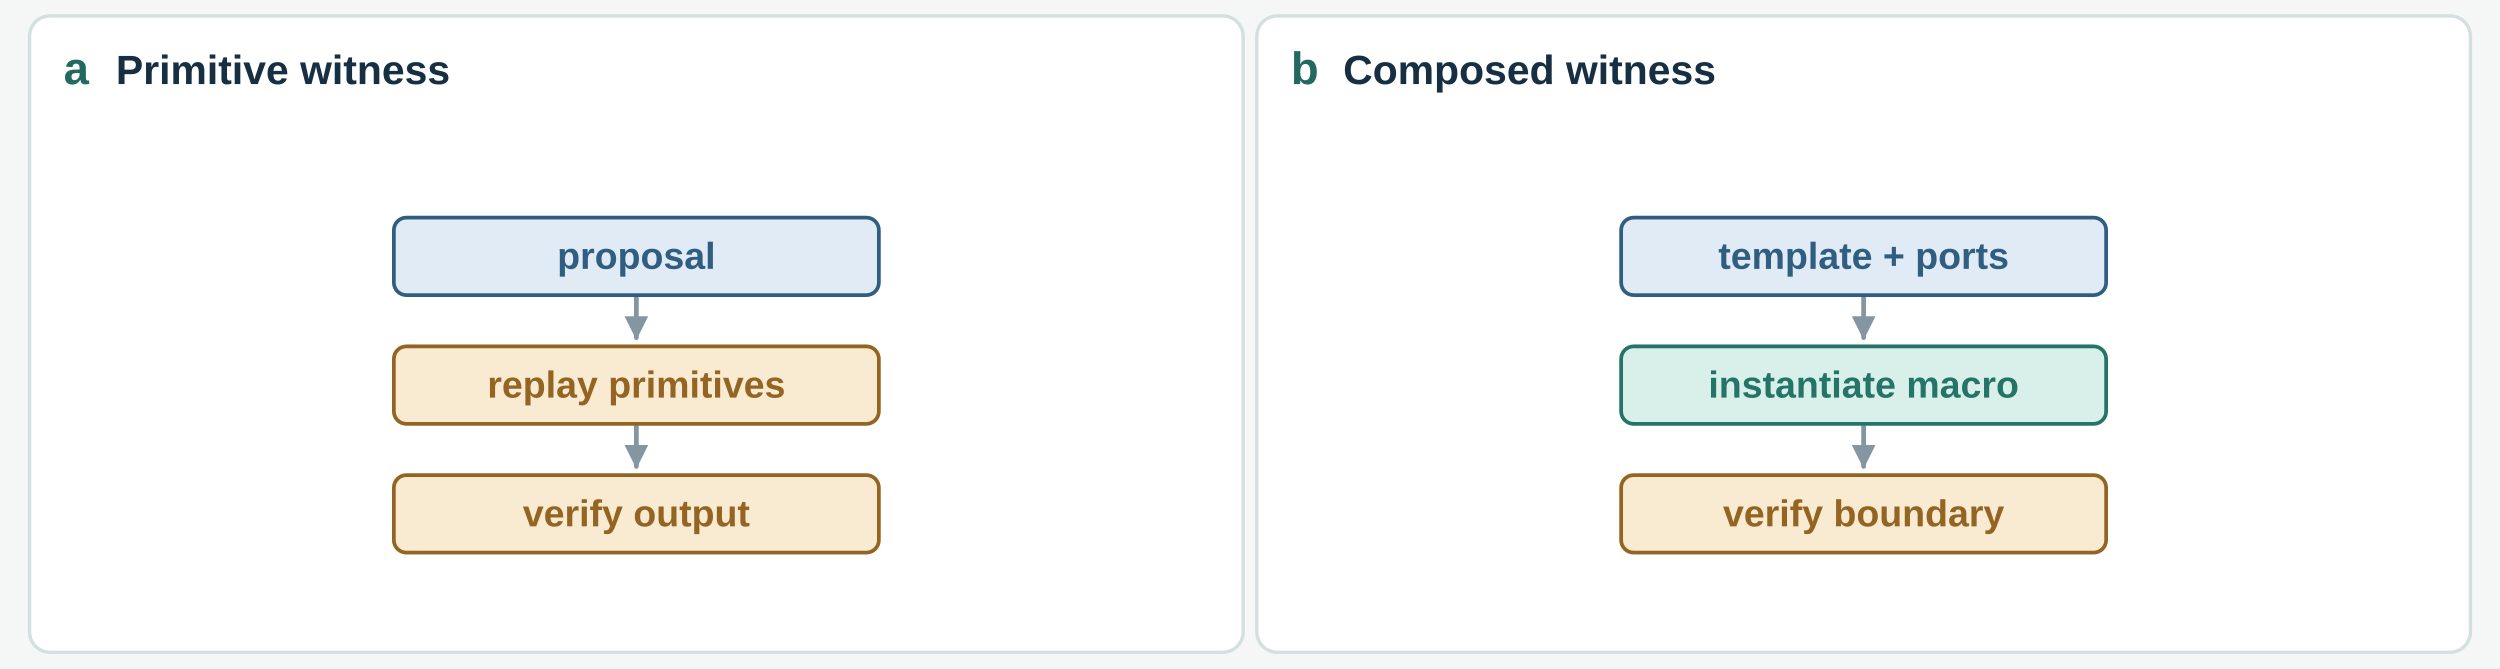
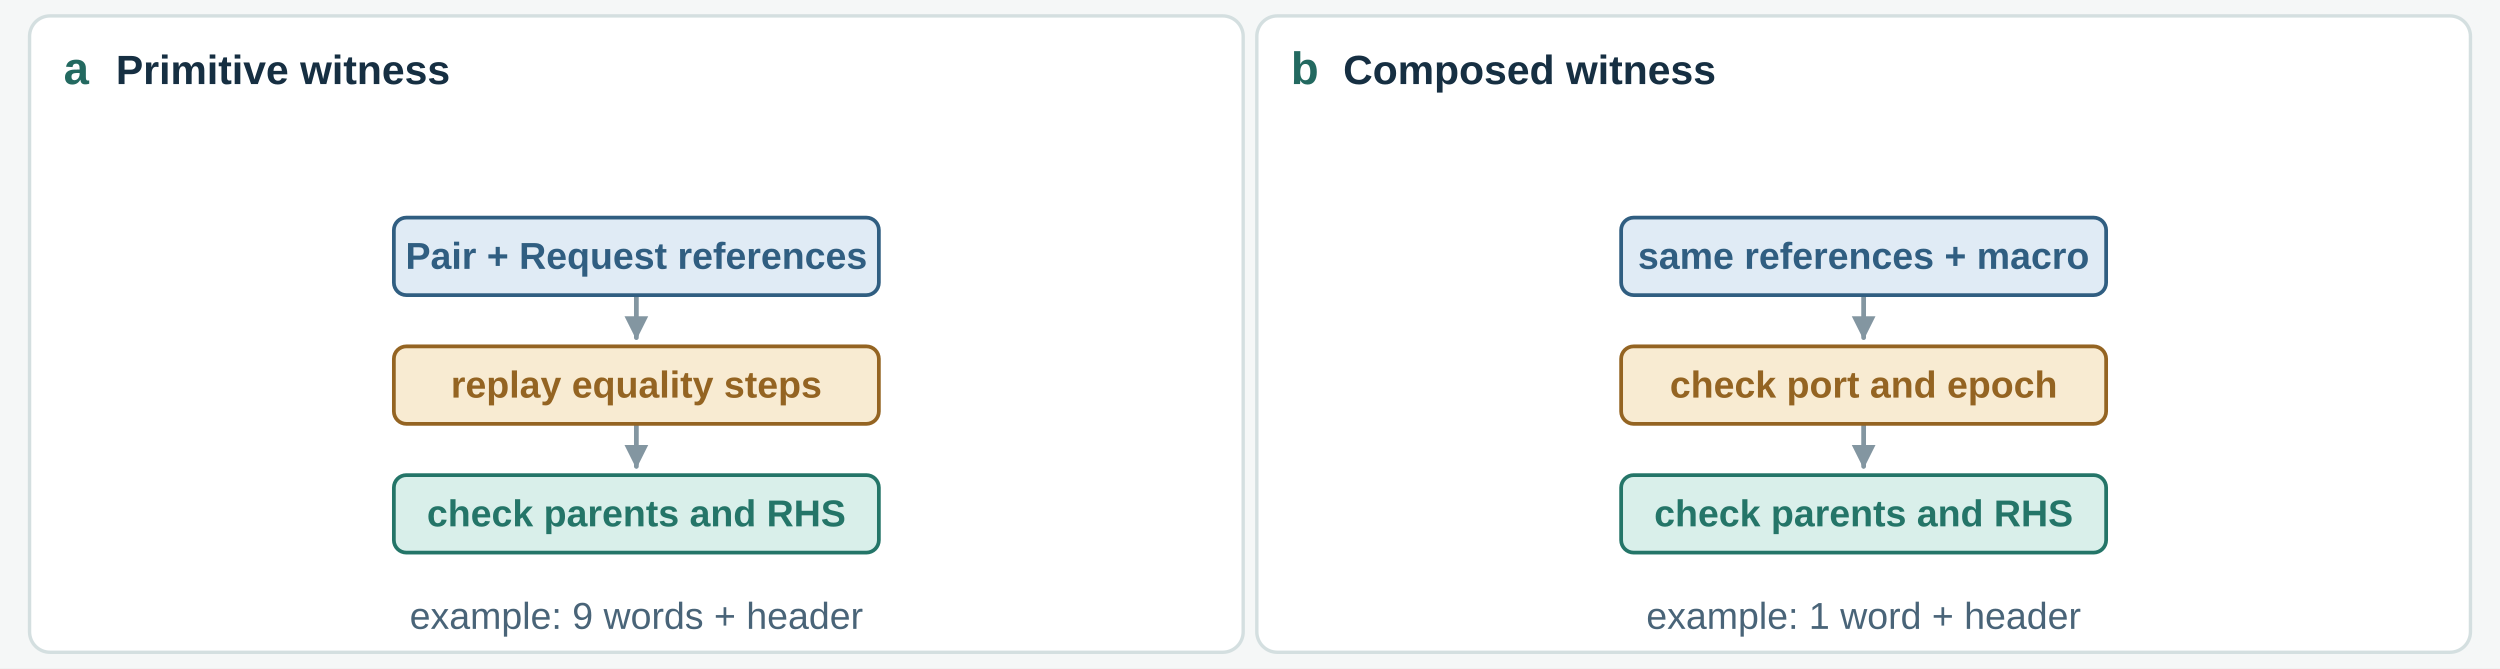
<svg xmlns="http://www.w3.org/2000/svg" viewBox="0 0 1100 294" width="1100" height="294" role="img">
  <defs>
    <marker id="arrow" viewBox="0 0 10 10" refX="9" refY="5" markerWidth="5" markerHeight="5" orient="auto">
      <path d="M0 0 L10 5 L0 10 Z" fill="#8396a1" />
    </marker>
  </defs>
  <rect x="0" y="0" width="1100" height="294" rx="0" fill="#f5f7f7" stroke="none" stroke-width="1.5" />
  <rect x="13.0" y="7" width="534.0" height="280" rx="9" fill="#fff" stroke="#d4dfe0" stroke-width="1.5" />
  <text x="28.0" y="37" font-family="Arial, Helvetica, sans-serif" font-size="20" font-weight="700" fill="#236960" text-anchor="start">a</text>
  <text x="51.0" y="37" font-family="Arial, Helvetica, sans-serif" font-size="18" font-weight="700" fill="#162f42" text-anchor="start">Primitive witness</text>
  <g transform="translate(109.5 49) scale(1.1)">
    <polyline points="155,74.0 155,90.5" fill="none" stroke="#8396a1" stroke-width="1.9" stroke-linejoin="round" stroke-linecap="round" marker-end="url(#arrow)" />
    <polyline points="155,125.5 155,142.0" fill="none" stroke="#8396a1" stroke-width="1.9" stroke-linejoin="round" stroke-linecap="round" marker-end="url(#arrow)" />
    <rect x="58.0" y="42.5" width="194" height="31" rx="5" fill="#e0ebf5" stroke="#305e81" stroke-width="1.5" />
-     <text x="155" y="63.0" font-family="Arial, Helvetica, sans-serif" font-size="15" font-weight="700" fill="#305e81" text-anchor="middle">proposal</text>
+     <text x="155" y="63.0" font-family="Arial, Helvetica, sans-serif" font-size="15" font-weight="700" fill="#305e81" text-anchor="middle">Pair + Request references</text>
    <rect x="58.0" y="94.0" width="194" height="31" rx="5" fill="#f8ebd2" stroke="#946422" stroke-width="1.5" />
-     <text x="155" y="114.5" font-family="Arial, Helvetica, sans-serif" font-size="15" font-weight="700" fill="#946422" text-anchor="middle">replay primitives</text>
-     <rect x="58.0" y="145.5" width="194" height="31" rx="5" fill="#f8ebd2" stroke="#946422" stroke-width="1.5" />
-     <text x="155" y="166.0" font-family="Arial, Helvetica, sans-serif" font-size="15" font-weight="700" fill="#946422" text-anchor="middle">verify output</text>
+     <text x="155" y="114.5" font-family="Arial, Helvetica, sans-serif" font-size="15" font-weight="700" fill="#946422" text-anchor="middle">replay equality steps</text>
+     <rect x="58.0" y="145.5" width="194" height="31" rx="5" fill="#d9efea" stroke="#247568" stroke-width="1.5" />
+     <text x="155" y="166.0" font-family="Arial, Helvetica, sans-serif" font-size="15" font-weight="700" fill="#247568" text-anchor="middle">check parents and RHS</text>
+     <text x="155" y="207" font-family="Arial, Helvetica, sans-serif" font-size="15" font-weight="400" fill="#496478" text-anchor="middle">example: 9 words + header</text>
  </g>
  <rect x="553.0" y="7" width="534.0" height="280" rx="9" fill="#fff" stroke="#d4dfe0" stroke-width="1.5" />
  <text x="568.0" y="37" font-family="Arial, Helvetica, sans-serif" font-size="20" font-weight="700" fill="#236960" text-anchor="start">b</text>
  <text x="591.0" y="37" font-family="Arial, Helvetica, sans-serif" font-size="18" font-weight="700" fill="#162f42" text-anchor="start">Composed witness</text>
  <g transform="translate(649.5 49) scale(1.1)">
    <polyline points="155,74.0 155,90.5" fill="none" stroke="#8396a1" stroke-width="1.9" stroke-linejoin="round" stroke-linecap="round" marker-end="url(#arrow)" />
    <polyline points="155,125.5 155,142.0" fill="none" stroke="#8396a1" stroke-width="1.9" stroke-linejoin="round" stroke-linecap="round" marker-end="url(#arrow)" />
    <rect x="58.0" y="42.5" width="194" height="31" rx="5" fill="#e0ebf5" stroke="#305e81" stroke-width="1.5" />
-     <text x="155" y="63.0" font-family="Arial, Helvetica, sans-serif" font-size="15" font-weight="700" fill="#305e81" text-anchor="middle">template + ports</text>
-     <rect x="58.0" y="94.0" width="194" height="31" rx="5" fill="#d9efea" stroke="#247568" stroke-width="1.5" />
-     <text x="155" y="114.5" font-family="Arial, Helvetica, sans-serif" font-size="15" font-weight="700" fill="#247568" text-anchor="middle">instantiate macro</text>
-     <rect x="58.0" y="145.5" width="194" height="31" rx="5" fill="#f8ebd2" stroke="#946422" stroke-width="1.5" />
-     <text x="155" y="166.0" font-family="Arial, Helvetica, sans-serif" font-size="15" font-weight="700" fill="#946422" text-anchor="middle">verify boundary</text>
+     <text x="155" y="63.0" font-family="Arial, Helvetica, sans-serif" font-size="15" font-weight="700" fill="#305e81" text-anchor="middle">same references + macro</text>
+     <rect x="58.0" y="94.0" width="194" height="31" rx="5" fill="#f8ebd2" stroke="#946422" stroke-width="1.5" />
+     <text x="155" y="114.5" font-family="Arial, Helvetica, sans-serif" font-size="15" font-weight="700" fill="#946422" text-anchor="middle">check port and epoch</text>
+     <rect x="58.0" y="145.5" width="194" height="31" rx="5" fill="#d9efea" stroke="#247568" stroke-width="1.5" />
+     <text x="155" y="166.0" font-family="Arial, Helvetica, sans-serif" font-size="15" font-weight="700" fill="#247568" text-anchor="middle">check parents and RHS</text>
+     <text x="155" y="207" font-family="Arial, Helvetica, sans-serif" font-size="15" font-weight="400" fill="#496478" text-anchor="middle">example: 1 word + header</text>
  </g>
</svg>
